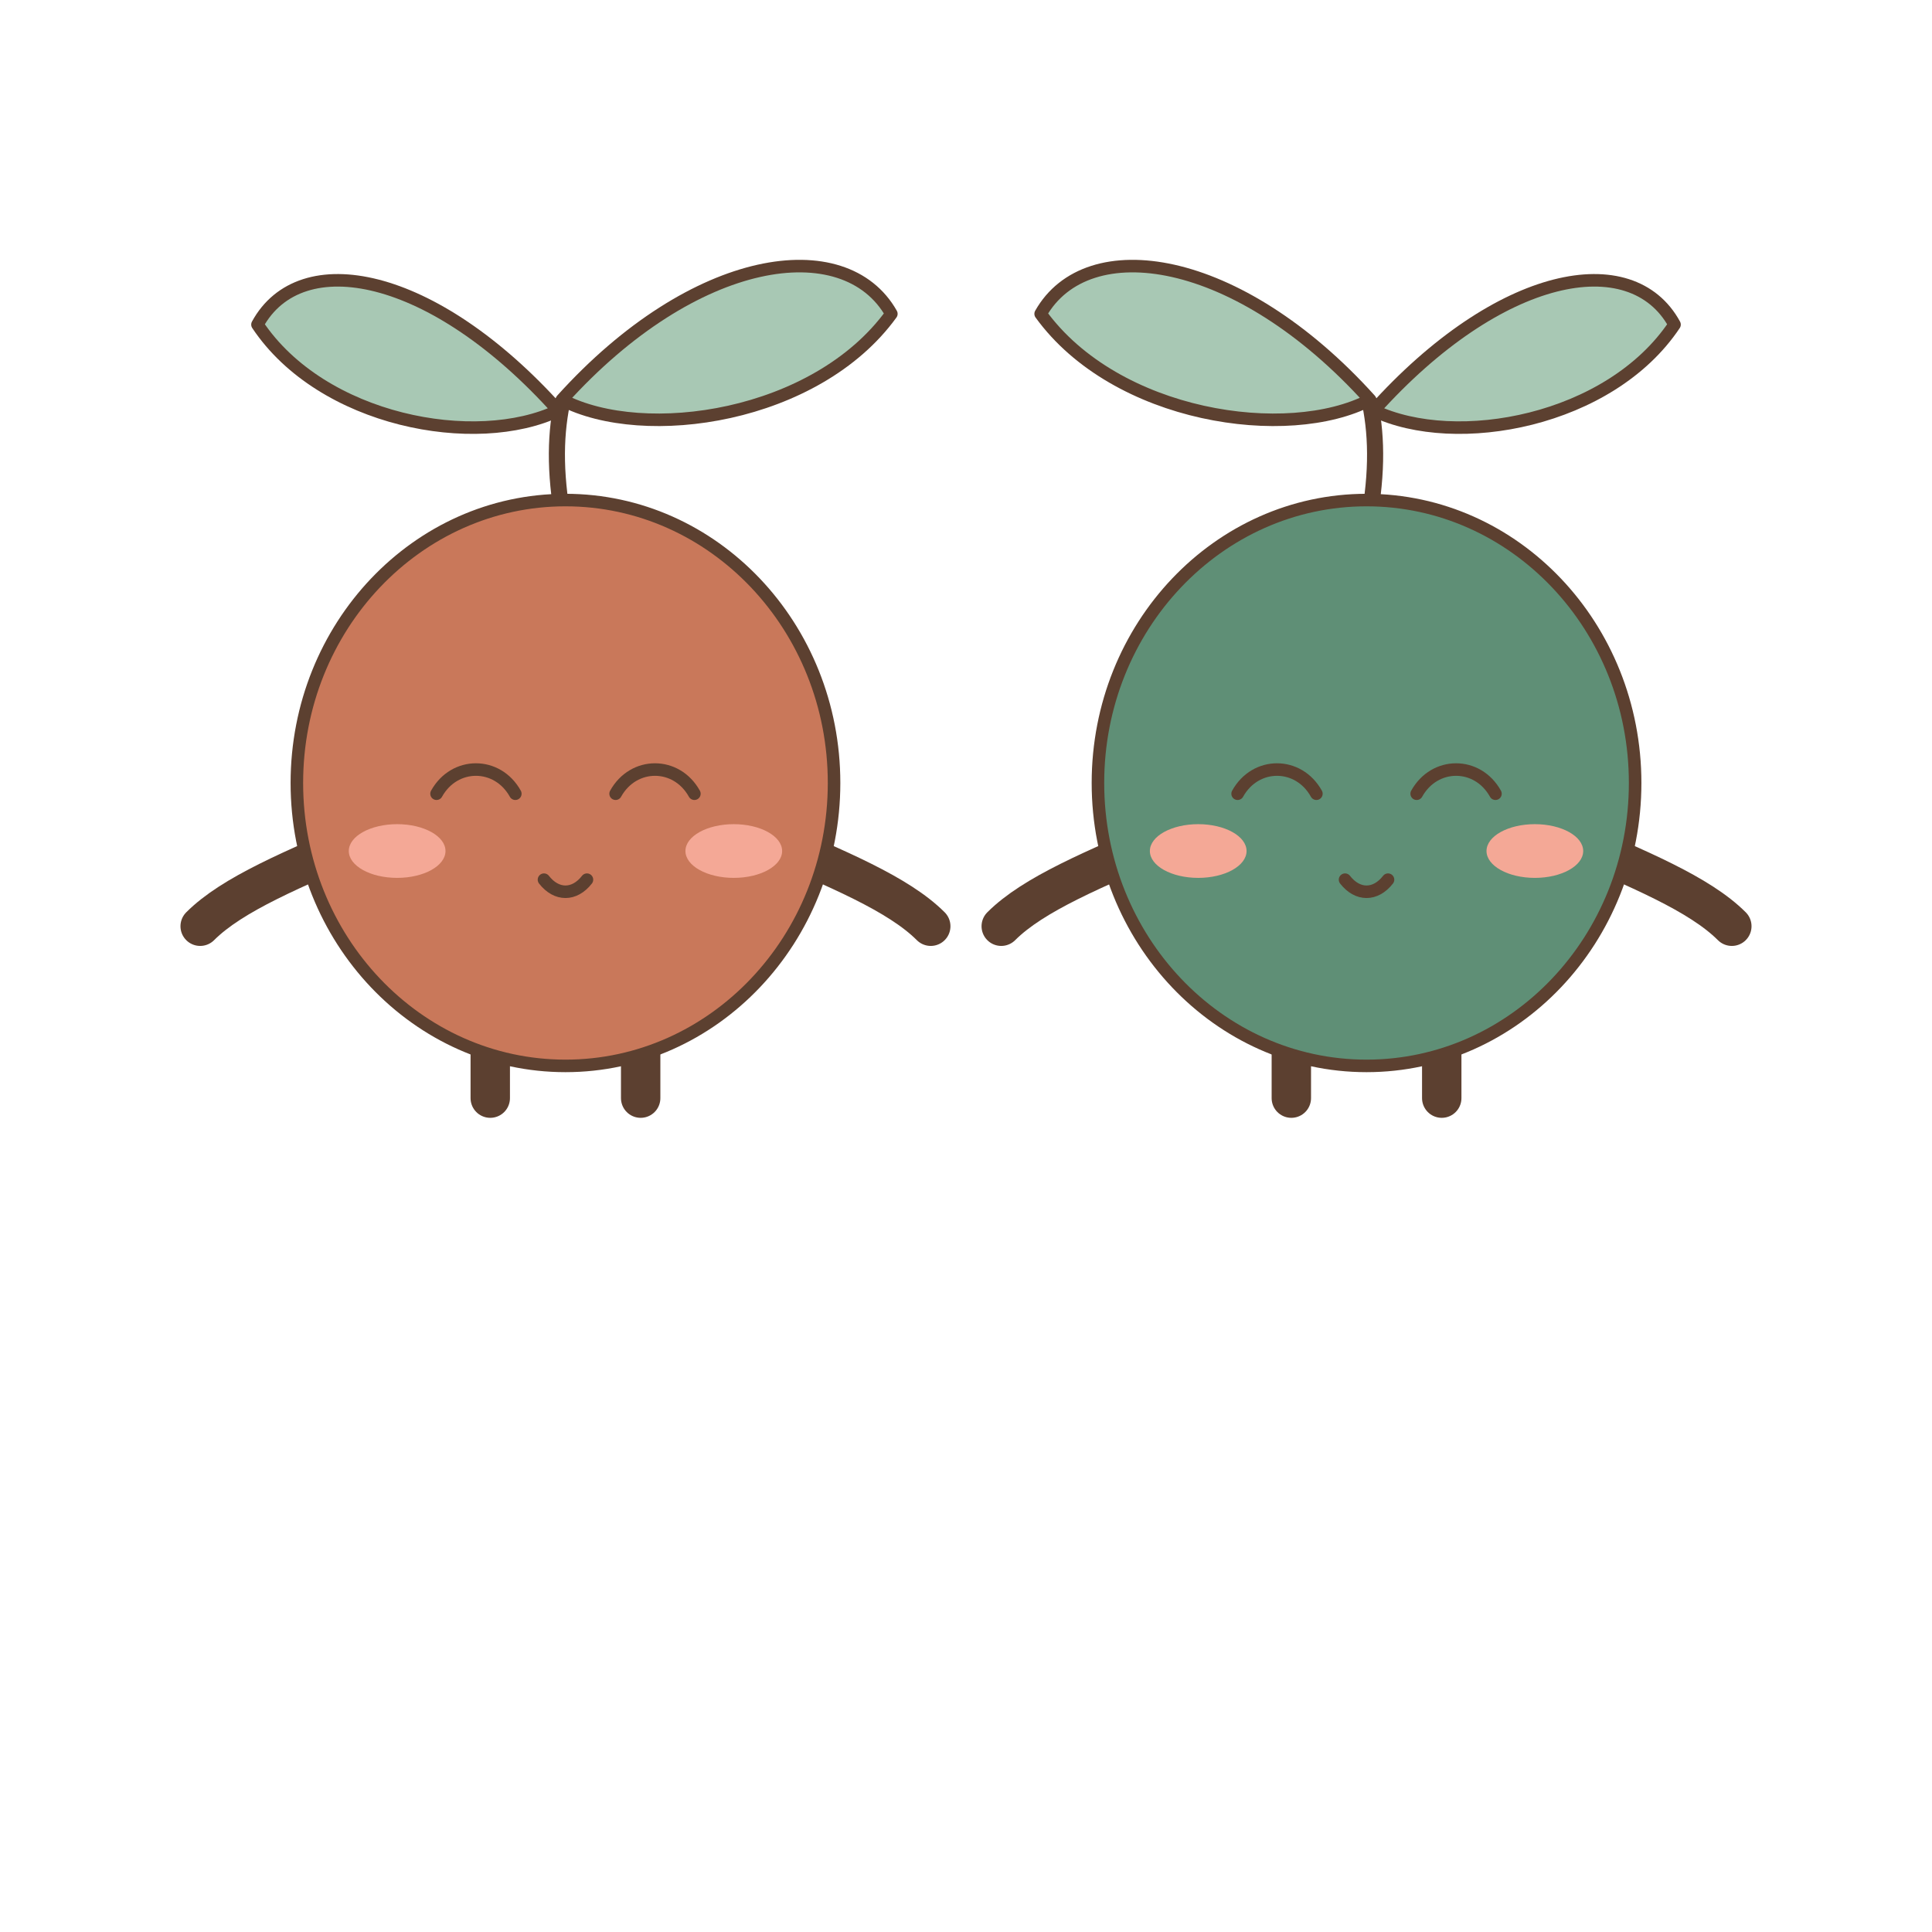
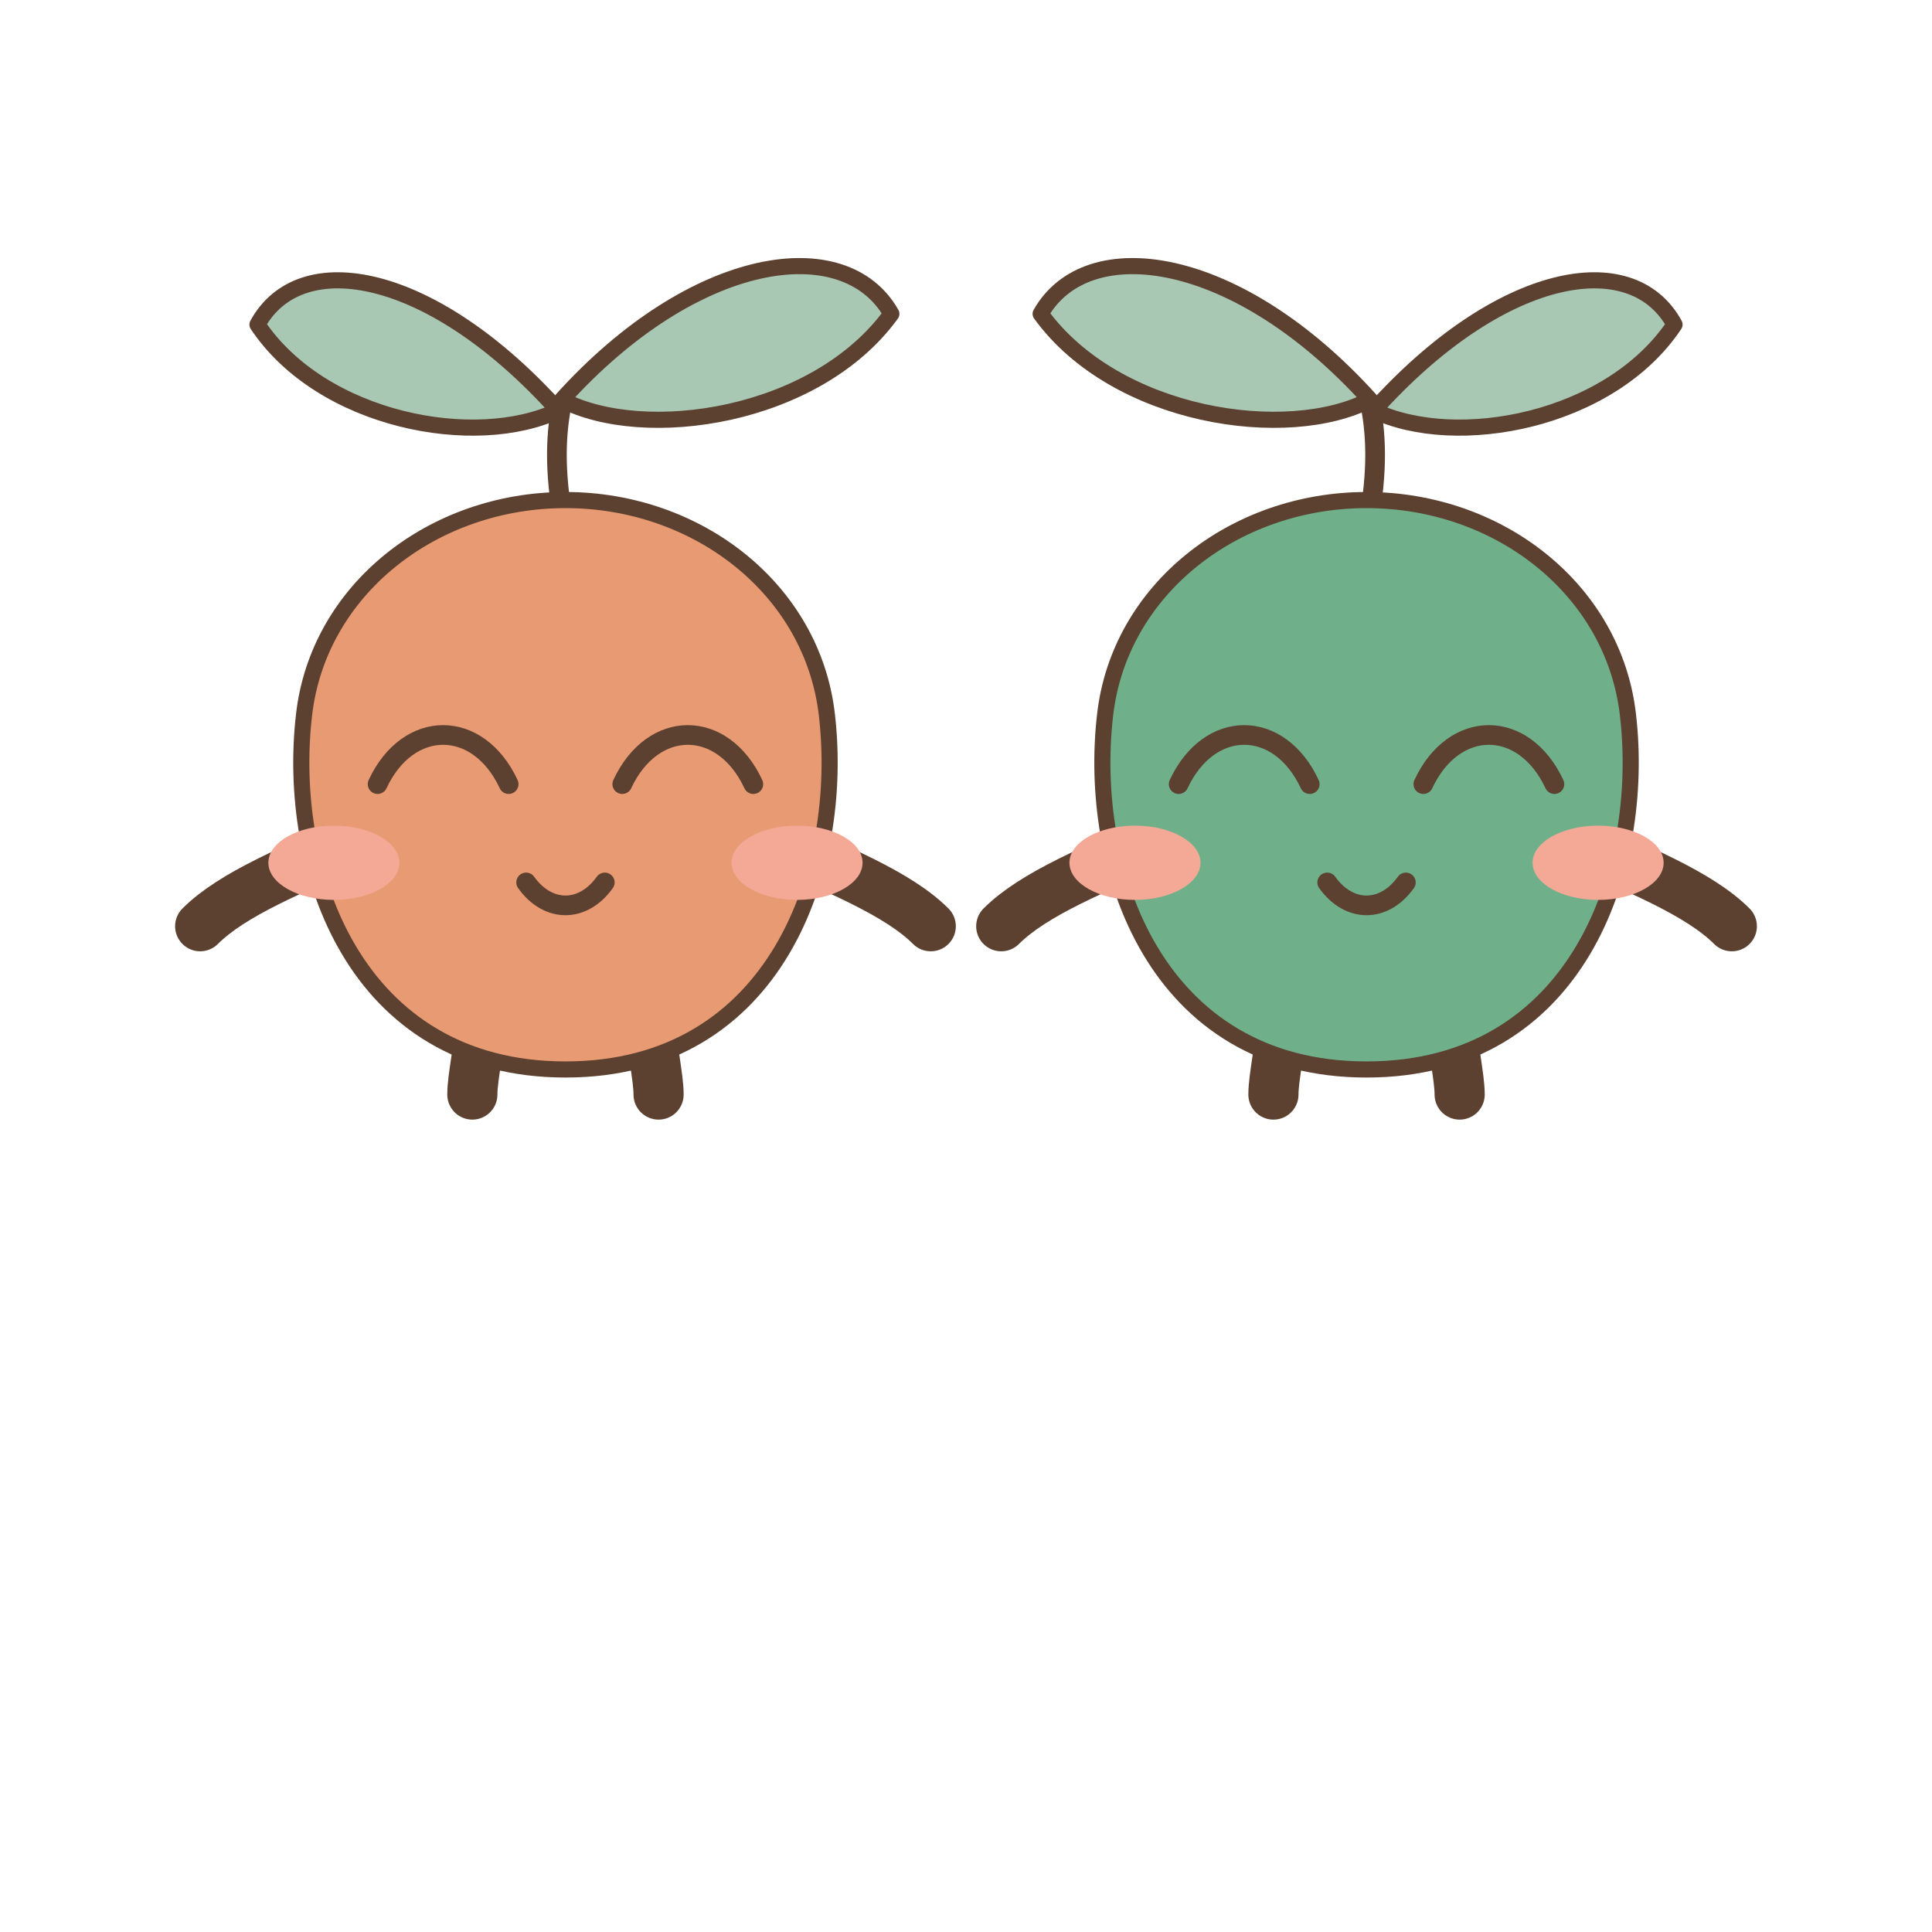
<svg xmlns="http://www.w3.org/2000/svg" viewBox="0 0 820 820" width="820" height="820">
-   <g fill="none" stroke="#5C4030" stroke-width="7" stroke-linecap="round" stroke-linejoin="round">
+   <g fill="none" stroke="#5C4030" stroke-width="9" stroke-linecap="round" stroke-linejoin="round">
    <g transform="translate(240 118) scale(0.76)">
-       <path d="M -110 312 C -152 330, -186 344, -204 362" stroke-width="22" />
-       <path d="M 110 312 C 152 330, 186 344, 204 362" stroke-width="22" />
-       <path d="M -42 392 L -42 458" stroke-width="22" />
-       <path d="M 42 392 L 42 458" stroke-width="22" />
-       <path d="M 0 142 C -6 112, -6 90, -2 70" stroke-width="9" />
+       <path d="M -110 312 C -152 330, -186 344, -204 362" stroke-width="28" />
+       <path d="M 110 312 C 152 330, 186 344, 204 362" stroke-width="28" />
+       <path d="M -46 404 C -48 430, -52 446, -52 456" stroke-width="28" />
+       <path d="M 46 404 C 48 430, 52 446, 52 456" stroke-width="28" />
+       <path d="M 0 142 C -6 112, -6 90, -2 70" stroke-width="11" />
      <path d="M -4 74 C -74 -4, -148 -18, -172 26 C -136 80, -50 96, -4 74 Z" fill="#A8C8B4" />
      <path d="M -2 68 C 72 -14, 156 -26, 182 20 C 140 78, 44 92, -2 68 Z" fill="#A8C8B4" />
-       <ellipse cx="0" cy="282" rx="150" ry="158" fill="#C9785A" />
-       <ellipse cx="-94" cy="320" rx="27" ry="15" fill="#F4A896" stroke="none" />
-       <ellipse cx="94" cy="320" rx="27" ry="15" fill="#F4A896" stroke="none" />
-       <path d="M -72 288 C -62 270, -38 270, -28 288" />
-       <path d="M 28 288 C 38 270, 62 270, 72 288" />
-       <path d="M -12 336 C -5 345, 5 345, 12 336" />
+       <path d="M 0 124 C 74 124, 138 174, 146 244 C 156 330, 118 442, 0 442 C -118 442, -156 330, -146 244 C -138 174, -74 124, 0 124 Z" fill="#E89A72" />
+       <g transform="translate(0 -18) translate(0 286) scale(1.22) translate(0 -286)">
+         <ellipse cx="-106" cy="334" rx="30" ry="17" fill="#F4A896" stroke="none" />
+         <ellipse cx="106" cy="334" rx="30" ry="17" fill="#F4A896" stroke="none" />
+         <path d="M -86 298 C -72 268, -40 268, -26 298" />
+         <path d="M 26 298 C 40 268, 72 268, 86 298" />
+         <path d="M -18 343 C -8 357, 8 357, 18 343" />
+       </g>
    </g>
    <g transform="translate(580 118) scale(0.76)">
      <g transform="scale(-1 1)">
-         <path d="M -110 312 C -152 330, -186 344, -204 362" stroke-width="22" />
-         <path d="M 110 312 C 152 330, 186 344, 204 362" stroke-width="22" />
-         <path d="M -42 392 L -42 458" stroke-width="22" />
-         <path d="M 42 392 L 42 458" stroke-width="22" />
-         <path d="M 0 142 C -6 112, -6 90, -2 70" stroke-width="9" />
+         <path d="M -110 312 C -152 330, -186 344, -204 362" stroke-width="28" />
+         <path d="M 110 312 C 152 330, 186 344, 204 362" stroke-width="28" />
+         <path d="M -46 404 C -48 430, -52 446, -52 456" stroke-width="28" />
+         <path d="M 46 404 C 48 430, 52 446, 52 456" stroke-width="28" />
+         <path d="M 0 142 C -6 112, -6 90, -2 70" stroke-width="11" />
        <path d="M -4 74 C -74 -4, -148 -18, -172 26 C -136 80, -50 96, -4 74 Z" fill="#A8C8B4" />
        <path d="M -2 68 C 72 -14, 156 -26, 182 20 C 140 78, 44 92, -2 68 Z" fill="#A8C8B4" />
-         <ellipse cx="0" cy="282" rx="150" ry="158" fill="#5F8F76" />
-         <ellipse cx="-94" cy="320" rx="27" ry="15" fill="#F4A896" stroke="none" />
-         <ellipse cx="94" cy="320" rx="27" ry="15" fill="#F4A896" stroke="none" />
-         <path d="M -72 288 C -62 270, -38 270, -28 288" />
-         <path d="M 28 288 C 38 270, 62 270, 72 288" />
-         <path d="M -12 336 C -5 345, 5 345, 12 336" />
+         <path d="M 0 124 C 74 124, 138 174, 146 244 C 156 330, 118 442, 0 442 C -118 442, -156 330, -146 244 C -138 174, -74 124, 0 124 Z" fill="#6FB08A" />
+         <g transform="translate(0 -18) translate(0 286) scale(1.22) translate(0 -286)">
+           <ellipse cx="-106" cy="334" rx="30" ry="17" fill="#F4A896" stroke="none" />
+           <ellipse cx="106" cy="334" rx="30" ry="17" fill="#F4A896" stroke="none" />
+           <path d="M -86 298 C -72 268, -40 268, -26 298" />
+           <path d="M 26 298 C 40 268, 72 268, 86 298" />
+           <path d="M -18 343 C -8 357, 8 357, 18 343" />
+         </g>
      </g>
    </g>
  </g>
</svg>
